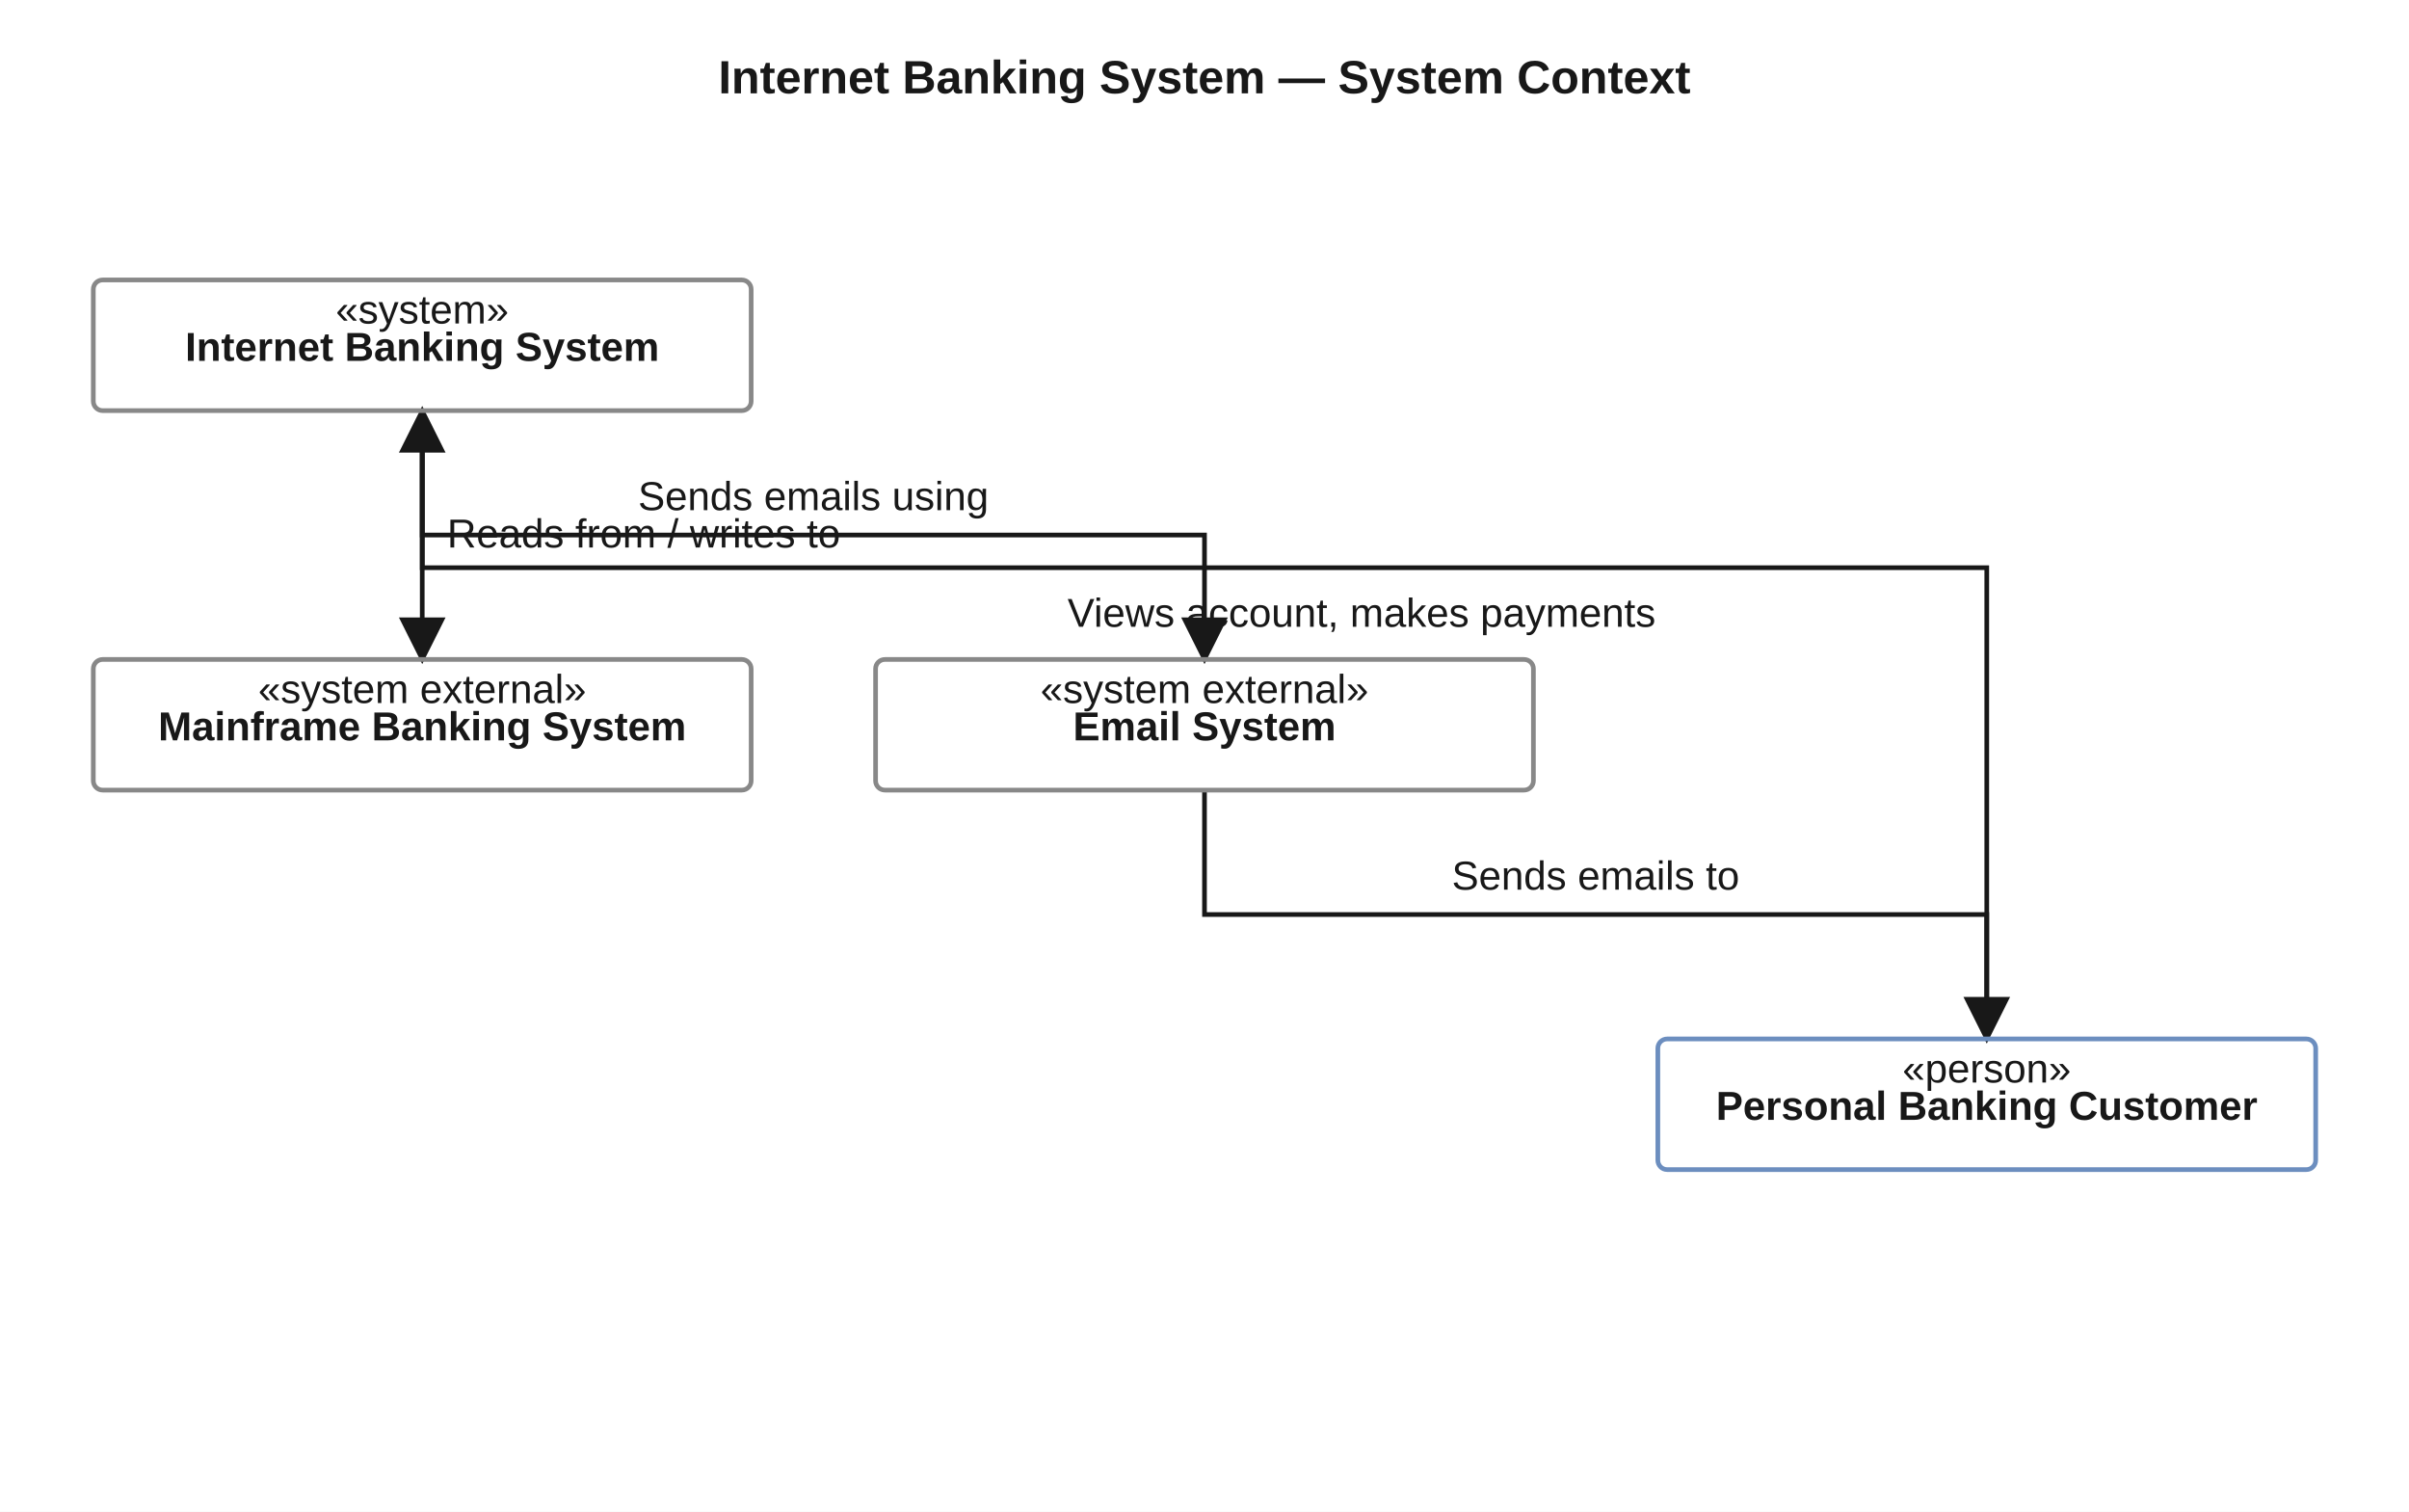
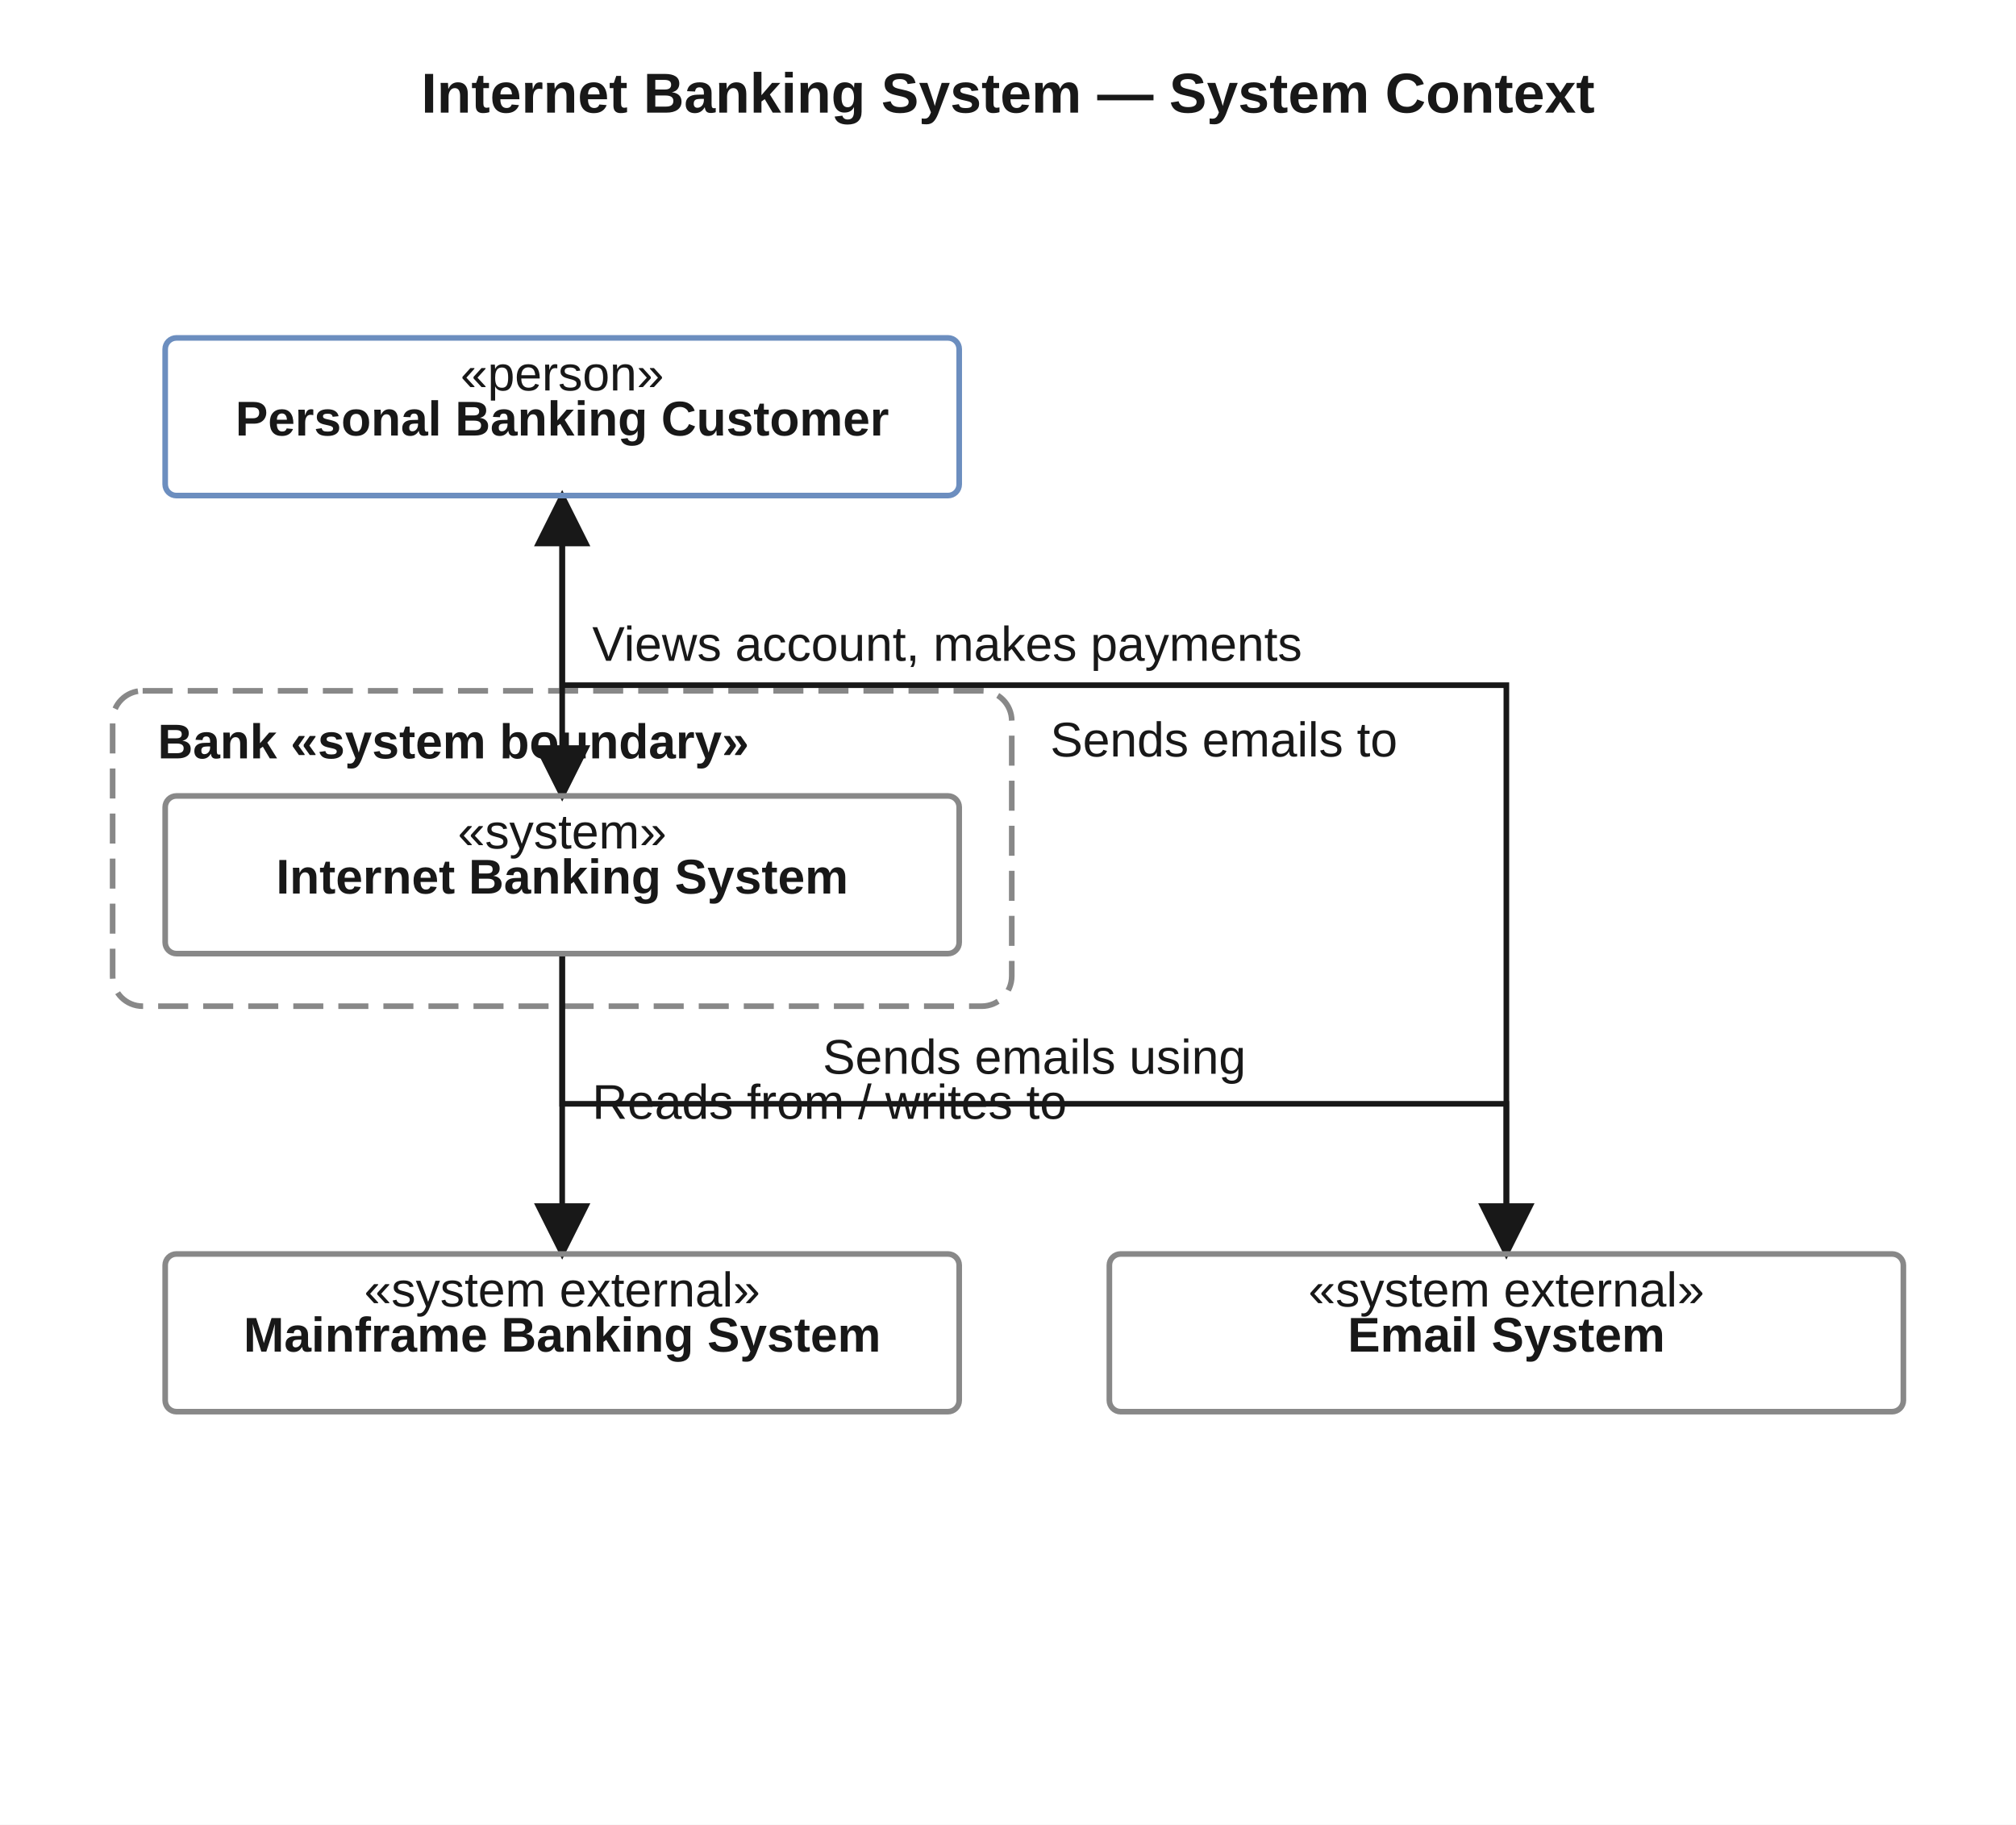
- <svg xmlns="http://www.w3.org/2000/svg" height="486" viewBox="0 0 774.5 486" width="774.5">
+ <svg xmlns="http://www.w3.org/2000/svg" height="486" viewBox="0 0 537 486" width="537">
  <defs>
    <marker id="arr-filled" markerHeight="12" markerWidth="12" orient="auto" refX="10" refY="5">
      <polygon fill="#181818" points="0 0, 10 5, 0 10" />
    </marker>
    <marker id="arr-hollow" markerHeight="12" markerWidth="12" orient="auto" refX="10" refY="5">
      <polygon fill="#ffffff" points="0 0, 10 5, 0 10" stroke="#181818" stroke-width="1" />
    </marker>
    <marker id="arr-diamond-f" markerHeight="12" markerWidth="12" orient="auto" refX="10" refY="5">
      <polygon fill="#181818" points="0 5, 5 0, 10 5, 5 10" />
    </marker>
    <marker id="arr-diamond-h" markerHeight="12" markerWidth="12" orient="auto" refX="10" refY="5">
      <polygon fill="#ffffff" points="0 5, 5 0, 10 5, 5 10" stroke="#181818" stroke-width="1" />
    </marker>
    <marker id="arrowhead" markerHeight="10" markerWidth="10" orient="auto" refX="9" refY="5">
      <polygon fill="#181818" points="0 0, 10 5, 0 10" />
    </marker>
    <marker id="arrowhead-open" markerHeight="10" markerWidth="10" orient="auto" refX="9" refY="5">
      <path d="M0,0 L10,5 L0,10" fill="none" stroke="#181818" stroke-width="1.5" />
    </marker>
  </defs>
  <style>
text{font-family:"Liberation Sans",Helvetica,Arial,sans-serif;font-size:13px;fill:#181818}.participant-box{fill:#dae8fc;stroke:#6c8ebf;stroke-width:1.5}.lifeline{stroke:#6c8ebf;stroke-width:1;stroke-dasharray:6,4}.activation{fill:#cce0ff;stroke:#6c8ebf;stroke-width:1}.arrow{stroke:#181818;stroke-width:1.5;fill:none}.arrow-dashed{stroke:#181818;stroke-width:1.5;fill:none;stroke-dasharray:6,3}.note-box{fill:#ffffc0;stroke:#bbbb00;stroke-width:1}.divider-line{stroke:#888888;stroke-width:1.5;stroke-dasharray:8,3}.divider-label{font-weight:bold}.title{font-size:15px;font-weight:bold}.class-line{stroke:#181818;stroke-width:1.5;fill:none}.class-line-dashed{stroke:#181818;stroke-width:1.5;fill:none;stroke-dasharray:6,3}.bg{fill:#ffffff}@media (prefers-color-scheme:dark){text{fill:#e8e8e8}.bg{fill:#1e1e1e}.arrow,.class-line{stroke:#e8e8e8}.arrow-dashed,.class-line-dashed{stroke:#e8e8e8}.divider-line{stroke:#aaaaaa}}
</style>
  <rect class="bg" fill="#ffffff" height="100%" width="100%" />
-   <text class="title" text-anchor="middle" x="387.25" y="30">
+   <text class="title" text-anchor="middle" x="268.5" y="30">
Internet Banking System — System Context
</text>
  <g>
-     <path class="class-line" d="M638.75,334 L638.75,233 L638.75,182.5 L135.75,182.5 L135.75,132" marker-end="url(#arrowhead)" />
-     <text font-size="11" text-anchor="middle" x="437.75" y="201.5">
+     <rect fill="none" height="84" rx="8" ry="8" stroke="#888888" stroke-dasharray="8,4" stroke-width="1.5" width="239.5" x="30" y="184" />
+     <text fill="#666666" font-size="12" font-weight="bold" x="42" y="202">
+ Bank «system boundary»
+ </text>
+   </g>
+   <g>
+     <path class="class-line" d="M149.75,132 L149.75,212" marker-end="url(#arrowhead)" />
+     <text font-size="11" text-anchor="start" x="157.75" y="176">
Views account, makes payments
</text>
  </g>
  <g>
-     <path class="class-line" d="M135.75,132 L135.75,212" marker-end="url(#arrowhead)" />
-     <text font-size="11" text-anchor="start" x="143.75" y="176">
+     <path class="class-line" d="M149.75,254 L149.75,334" marker-end="url(#arrowhead)" />
+     <text font-size="11" text-anchor="start" x="157.75" y="298">
Reads from / writes to
</text>
  </g>
  <g>
-     <path class="class-line" d="M135.75,132 L135.75,172 L387.25,172 L387.25,212" marker-end="url(#arrowhead)" />
-     <text font-size="11" text-anchor="middle" x="261.5" y="164">
+     <path class="class-line" d="M149.75,254 L149.75,294 L401.25,294 L401.25,334" marker-end="url(#arrowhead)" />
+     <text font-size="11" text-anchor="middle" x="275.5" y="286">
Sends emails using
</text>
  </g>
  <g>
-     <path class="class-line" d="M387.25,254 L387.25,294 L638.75,294 L638.75,334" marker-end="url(#arrowhead)" />
-     <text font-size="11" text-anchor="middle" x="513" y="286">
+     <path class="class-line" d="M401.25,334 L401.25,233 L401.25,182.5 L149.75,182.5 L149.75,132" marker-end="url(#arrowhead)" />
+     <text font-size="11" text-anchor="middle" x="326" y="201.5">
Sends emails to
</text>
  </g>
  <g>
-     <rect fill="none" height="42" rx="3" stroke="#6c8ebf" stroke-width="1.5" width="211.5" x="533" y="334" />
-     <text fill="#555" font-size="10" text-anchor="middle" x="638.75" y="348">
+     <rect fill="none" height="42" rx="3" stroke="#6c8ebf" stroke-width="1.5" width="211.5" x="44" y="90" />
+     <text fill="#555" font-size="10" text-anchor="middle" x="149.75" y="104">
«person»
</text>
-     <text font-weight="bold" text-anchor="middle" x="638.75" y="360">
+     <text font-weight="bold" text-anchor="middle" x="149.75" y="116">
Personal Banking Customer
</text>
  </g>
  <g>
-     <rect fill="none" height="42" rx="3" stroke="#888888" stroke-width="1.5" width="211.5" x="30" y="90" />
-     <text fill="#555" font-size="10" text-anchor="middle" x="135.75" y="104">
+     <rect fill="none" height="42" rx="3" stroke="#888888" stroke-width="1.5" width="211.5" x="44" y="212" />
+     <text fill="#555" font-size="10" text-anchor="middle" x="149.75" y="226">
«system»
</text>
-     <text font-weight="bold" text-anchor="middle" x="135.75" y="116">
+     <text font-weight="bold" text-anchor="middle" x="149.75" y="238">
Internet Banking System
</text>
  </g>
  <g>
-     <rect fill="none" height="42" rx="3" stroke="#888888" stroke-width="1.5" width="211.5" x="30" y="212" />
-     <text fill="#555" font-size="10" text-anchor="middle" x="135.75" y="226">
+     <rect fill="none" height="42" rx="3" stroke="#888888" stroke-width="1.5" width="211.5" x="44" y="334" />
+     <text fill="#555" font-size="10" text-anchor="middle" x="149.75" y="348">
«system external»
</text>
-     <text font-weight="bold" text-anchor="middle" x="135.75" y="238">
+     <text font-weight="bold" text-anchor="middle" x="149.75" y="360">
Mainframe Banking System
</text>
  </g>
  <g>
-     <rect fill="none" height="42" rx="3" stroke="#888888" stroke-width="1.5" width="211.5" x="281.5" y="212" />
-     <text fill="#555" font-size="10" text-anchor="middle" x="387.25" y="226">
+     <rect fill="none" height="42" rx="3" stroke="#888888" stroke-width="1.5" width="211.5" x="295.5" y="334" />
+     <text fill="#555" font-size="10" text-anchor="middle" x="401.25" y="348">
«system external»
</text>
-     <text font-weight="bold" text-anchor="middle" x="387.25" y="238">
+     <text font-weight="bold" text-anchor="middle" x="401.25" y="360">
Email System
</text>
  </g>
</svg>
